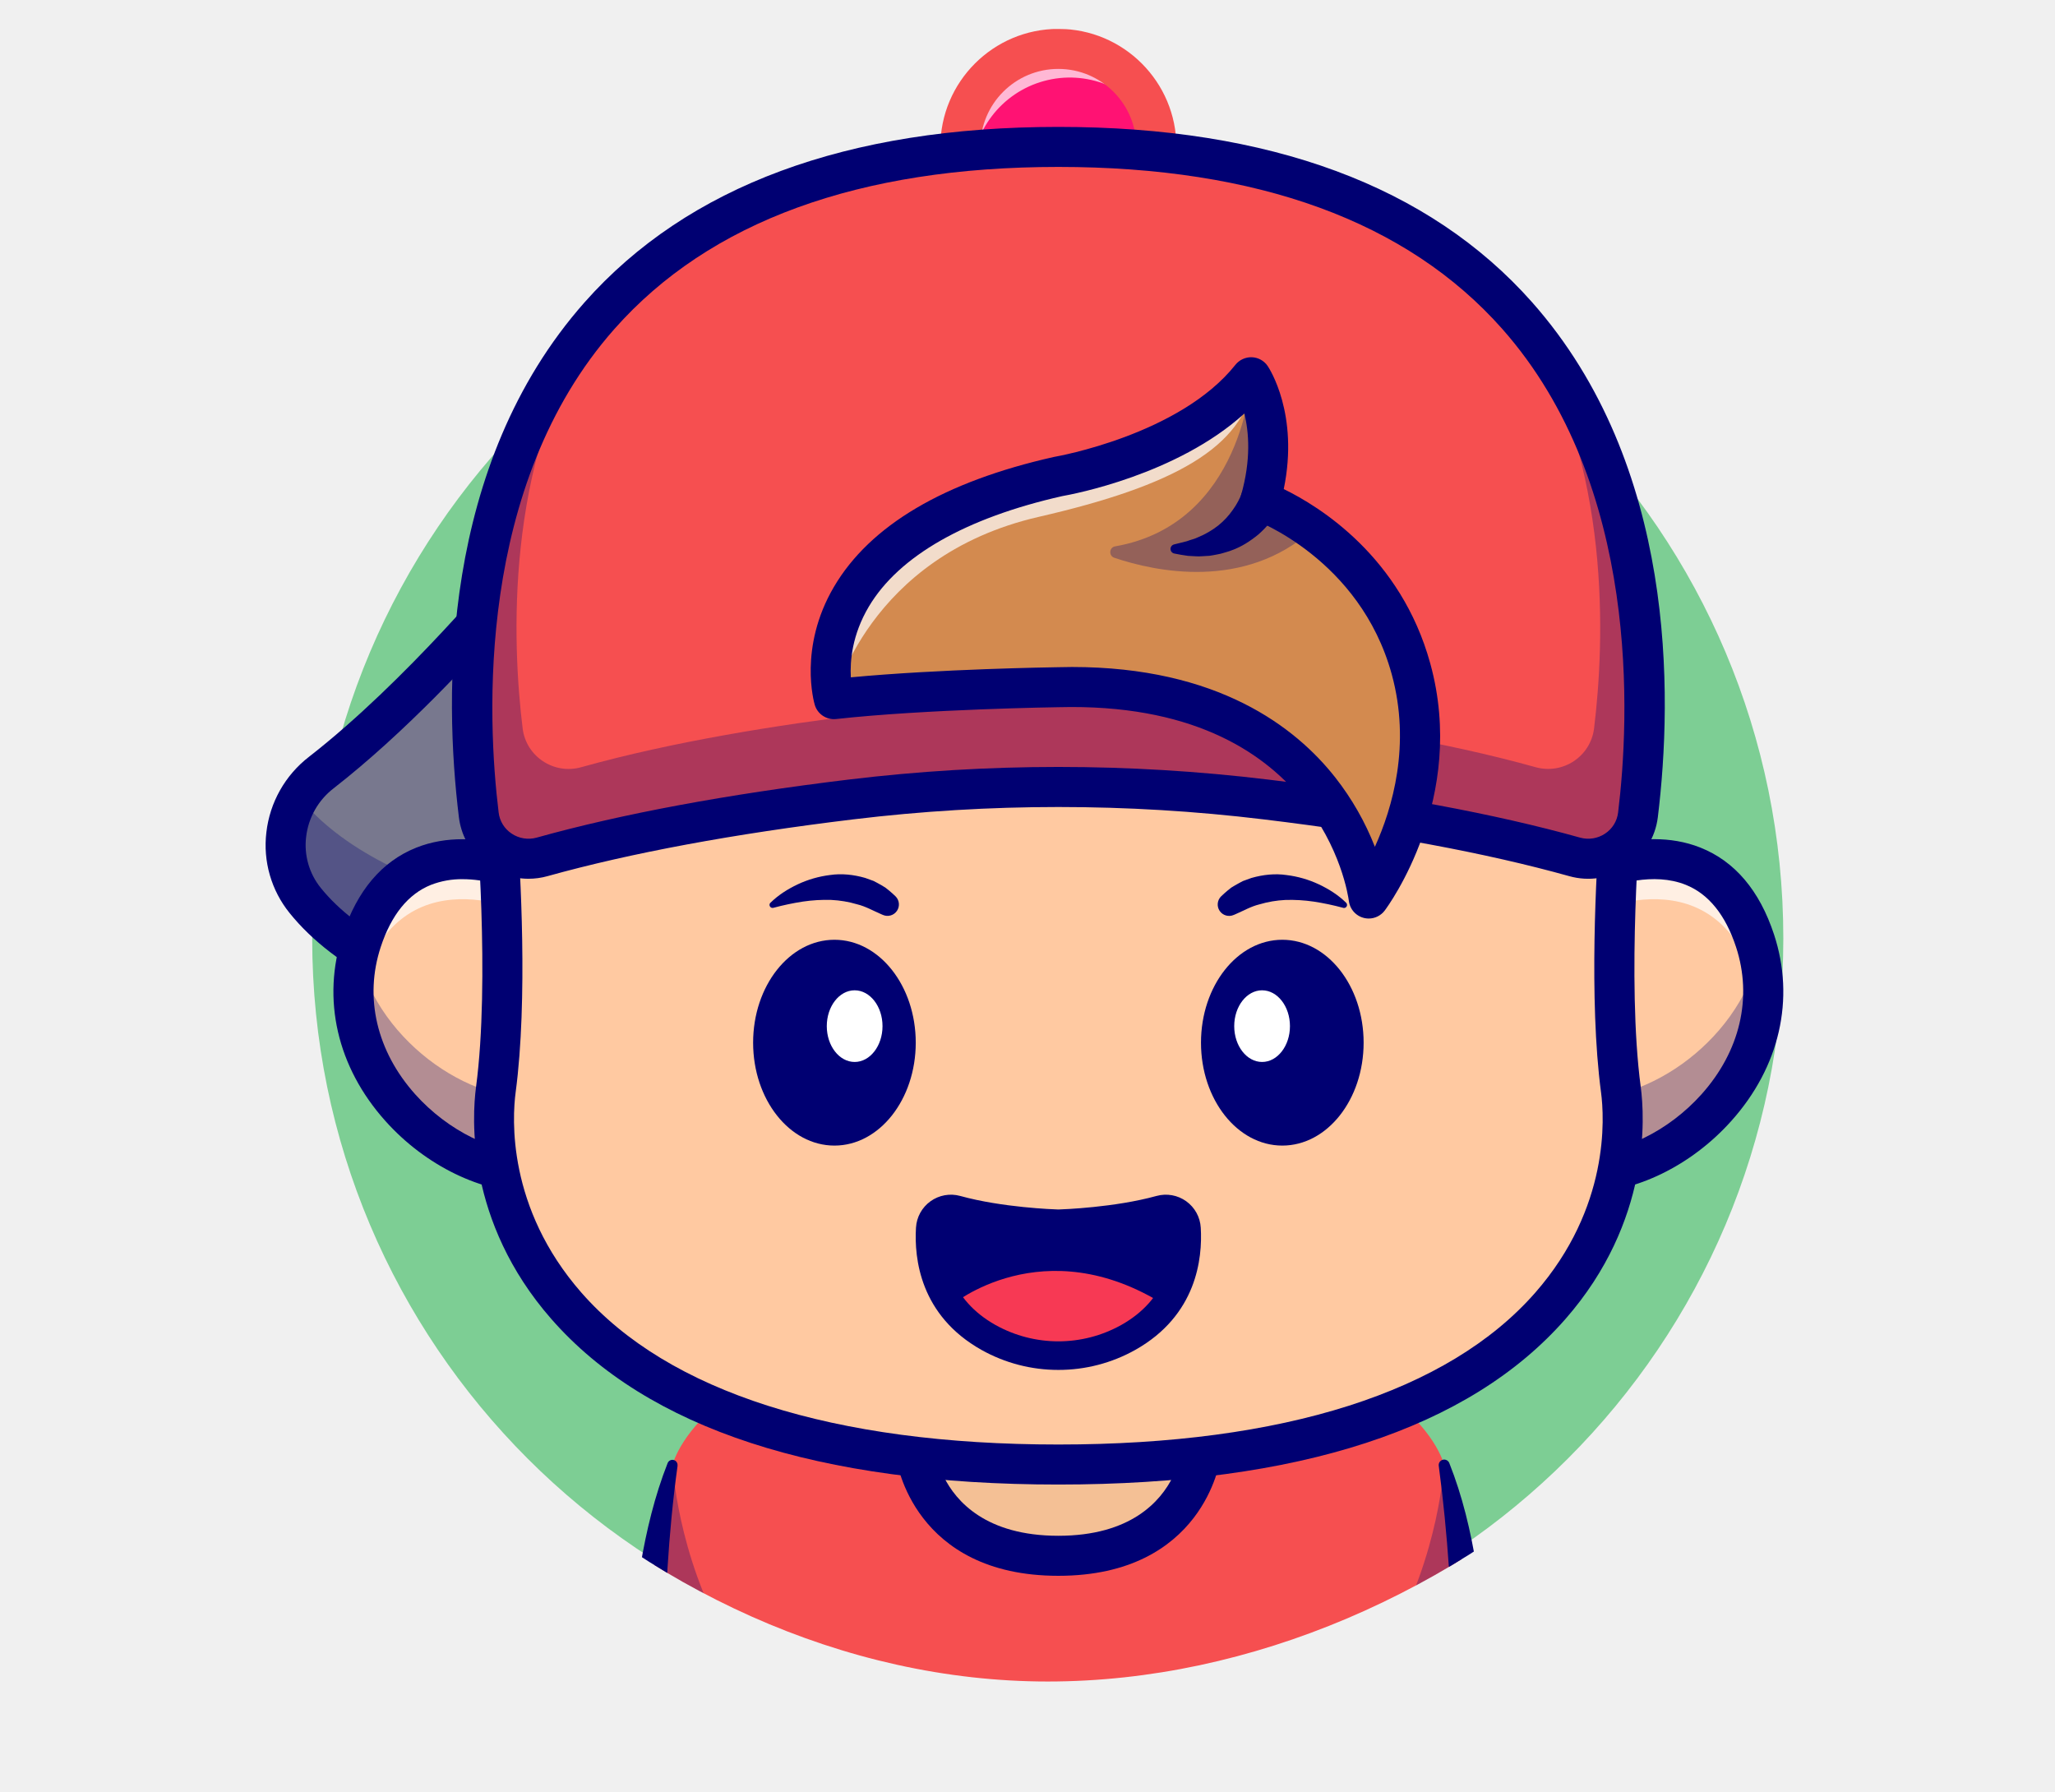
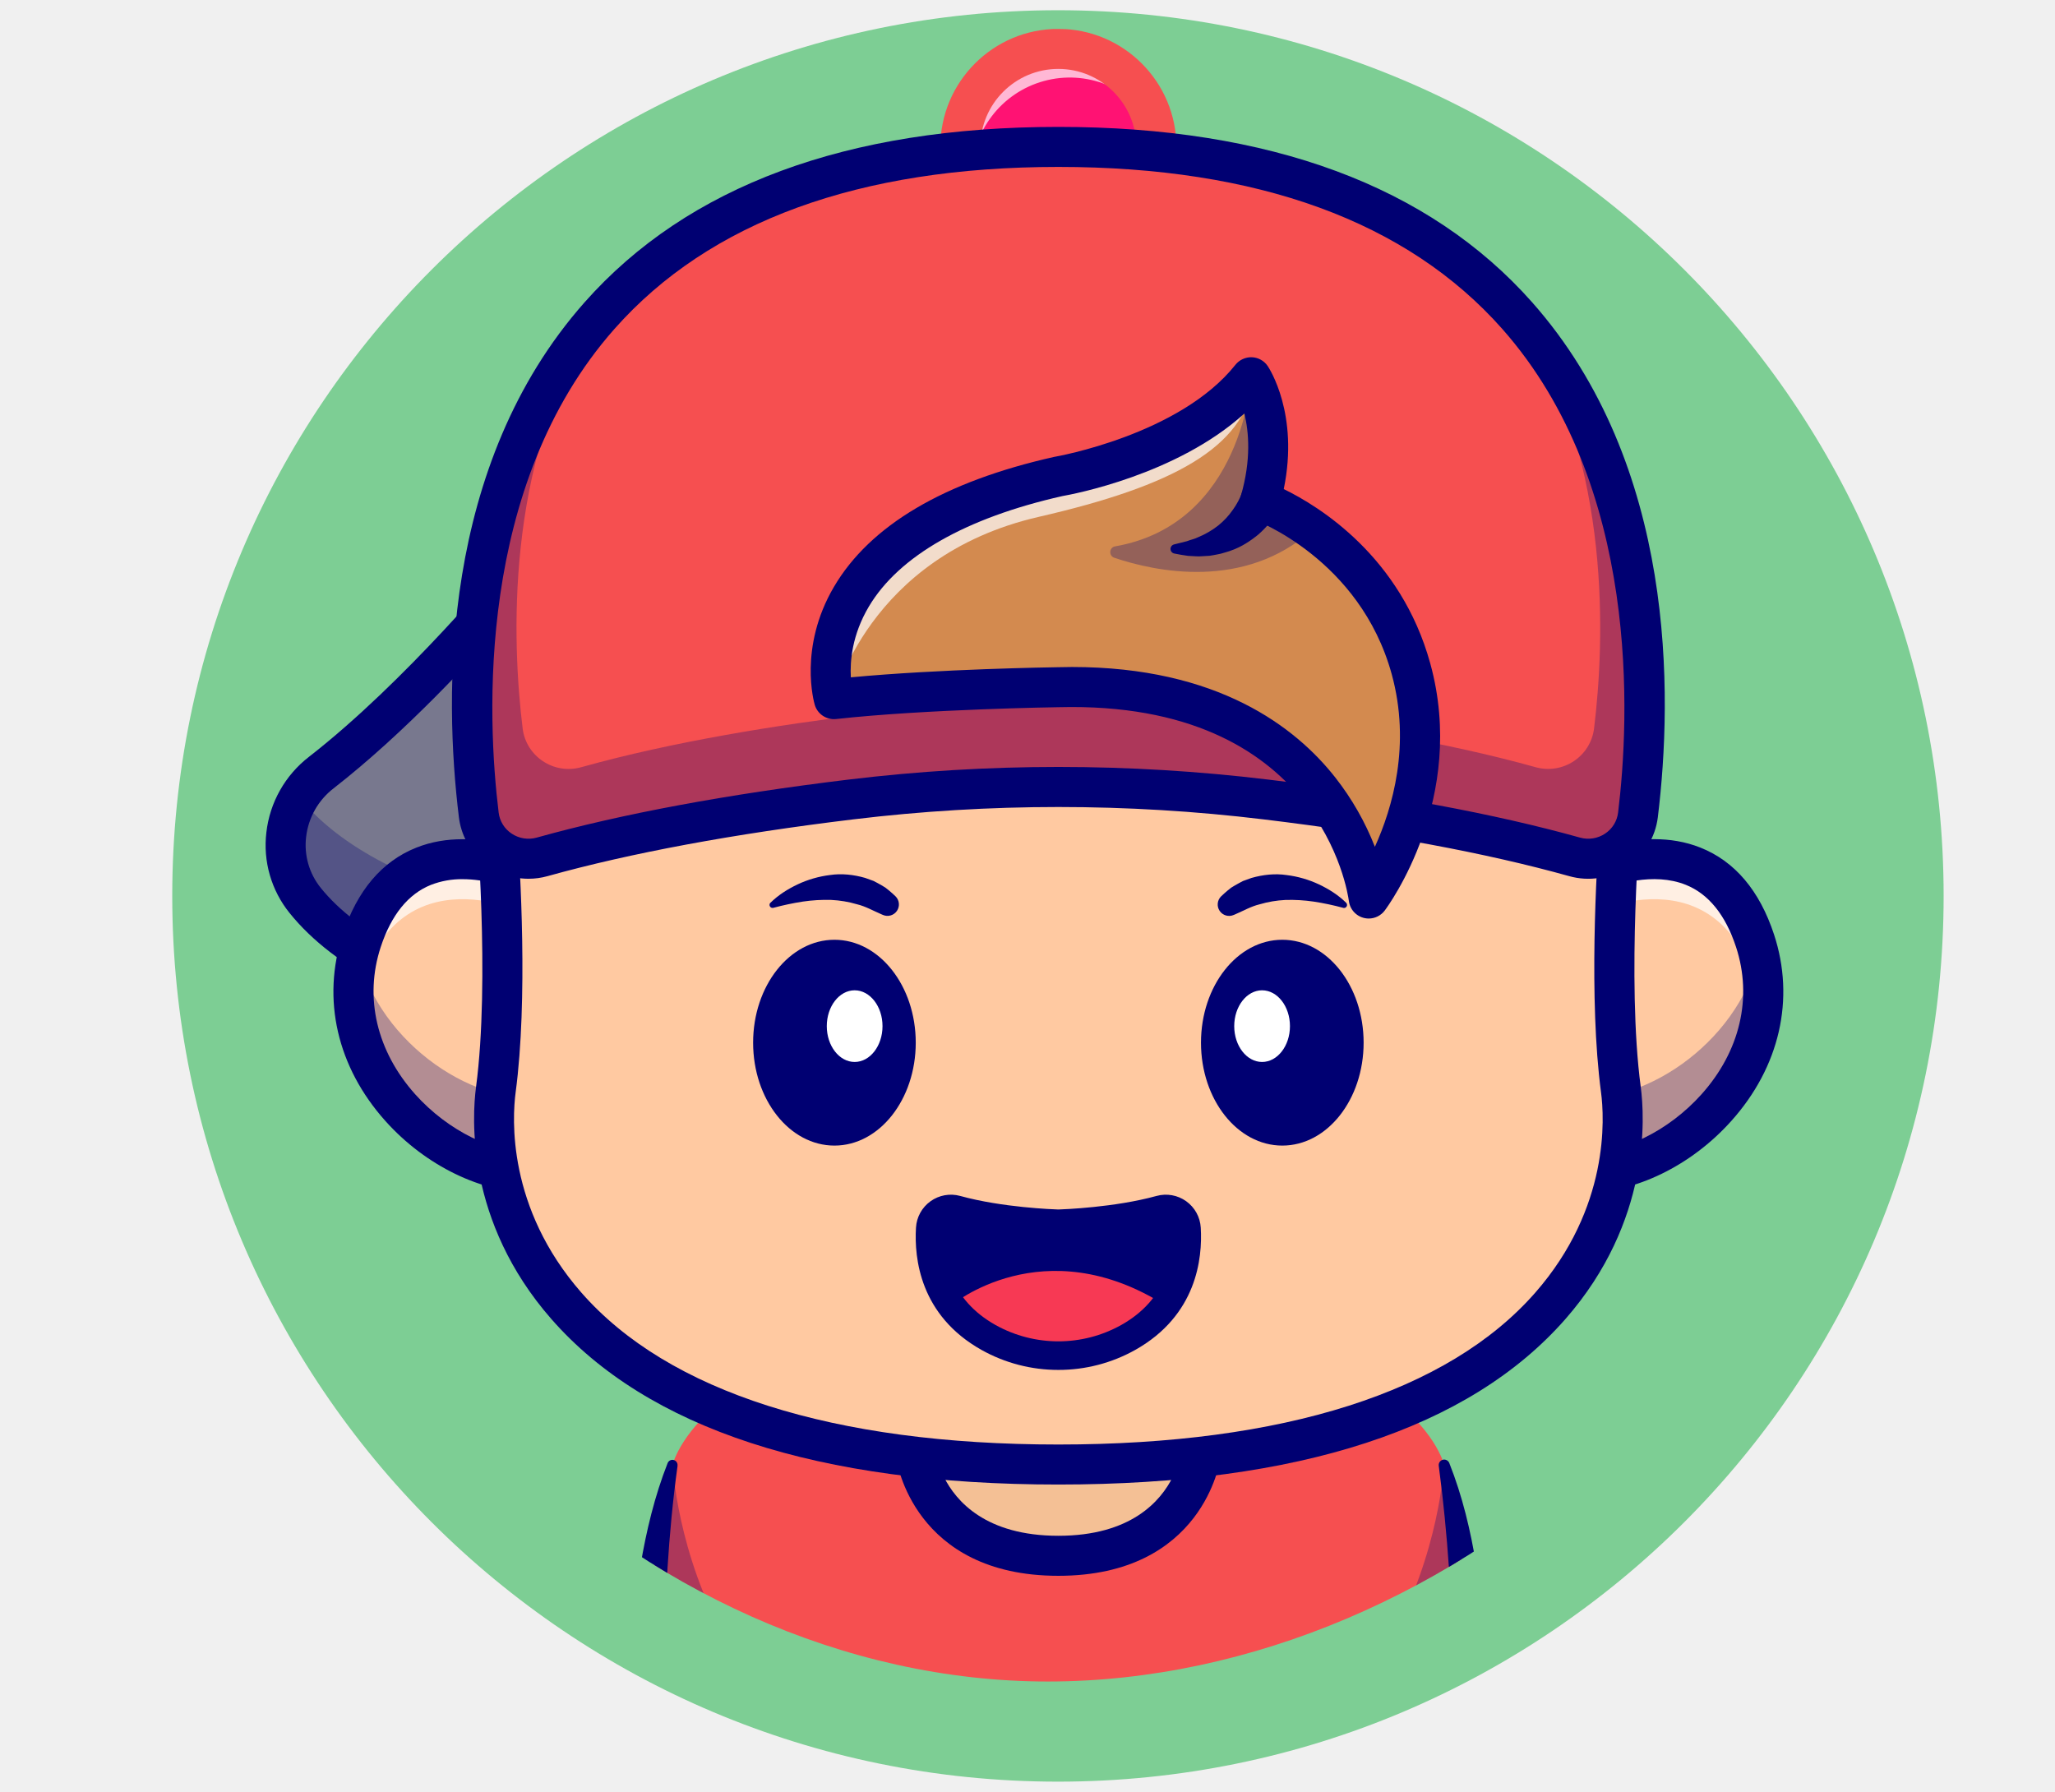
<svg xmlns="http://www.w3.org/2000/svg" id="Layer_1" data-name="Layer 1" viewBox="0 0 2496.42 2176.75">
  <defs>
    <style>.cls-1{fill:none;}.cls-2{fill:#7dce94;}.cls-3{clip-path:url(#clip-path);}.cls-4{fill:#f64f50;}.cls-5{opacity:0.3;}.cls-6{fill:#000072;}.cls-7{fill:#f4c095;}.cls-8{fill:#78788e;}.cls-9{fill:#ffc9a1;}.cls-10{opacity:0.7;}.cls-11{fill:#fff;}.cls-12{fill:#f73954;}.cls-13{fill:#ff1273;}.cls-14{fill:#d38a4f;}</style>
    <clipPath id="clip-path">
      <path class="cls-1" d="M2267.22,1053.55c0,554.37-500.9,989.11-994.4,989.11S303.16,1593.25,303.16,1038.88c0-394,278.14-734.92,572.17-899.25C995.05,72.72,1130,35.09,1272.82,35.09c179.61,0,346.84,59.53,486.91,162C2004.53,376.12,2267.22,700.94,2267.22,1053.55Z" />
    </clipPath>
  </defs>
-   <circle class="cls-2" cx="1272.82" cy="1140.03" r="893.56" />
+   <circle class="cls-2" cx="1285.19" cy="1088.37" r="1075.94" />
  <g class="cls-3">
    <path class="cls-4" d="M1754.23,2281.36s-187,71.4-468.59,71.4-468.52-71.4-468.52-71.4c-62.09-245.58-10.35-463-1.32-497.48.21-.69.35-1.32.49-1.87s.34-1.19.48-1.81a1,1,0,0,0,.14-.42c.07-.21.14-.48.21-.69,0,0,42.37-176.41,468.52-176.41s468.59,176.41,468.59,176.41S1821.94,2013.49,1754.23,2281.36Z" />
    <g class="cls-5">
      <path class="cls-6" d="M1755.48,1783.88c-.14-.62-.35-1.25-.49-1.87a15.65,15.65,0,0,1-.48-1.81,1,1,0,0,1-.14-.42c-.07-.21-.14-.48-.21-.69,0,0-20,430.81-468.52,430.81s-468.52-430.81-468.52-430.81c-.07.21-.14.48-.21.69a1,1,0,0,1-.14.42c-.14.62-.28,1.18-.48,1.81s-.35,1.25-.49,1.87c-9,34.52-60.77,251.9,1.32,497.48,0,0,187,71.4,468.52,71.4s468.52-71.4,468.52-71.4C1816.25,2035.78,1764.51,1818.4,1755.48,1783.88Z" />
    </g>
    <path class="cls-7" d="M1285.67,1769.88h172.42s-15.62,120.06-172.42,120.06-172.41-120.06-172.41-120.06Z" />
    <path class="cls-6" d="M1285.67,1914.25c-176.11,0-196.33-139.82-196.52-141.24a24.31,24.31,0,0,1,24.11-27.44h344.83a24.31,24.31,0,0,1,24.1,27.44C1482,1774.43,1461.78,1914.25,1285.67,1914.25Zm-139-120.06c14.55,29.3,50.81,71.44,139,71.44s124.4-42.09,139-71.44Z" />
    <path class="cls-6" d="M823.08,1780.8c-5.72,41.41-9.65,83.25-12.23,124.81s-3.78,83.17-2.77,124.63l.11,15.55.72,15.52c.55,10.35.81,20.71,1.59,31,1.93,20.62,3.24,41.28,6.41,61.71,4.87,41.08,13.93,81.38,23.22,121.49l-14.56-16.38c17.08,6.12,36.22,11.82,54.73,16.95,18.73,5.09,37.59,9.91,56.63,14.06q57,12.89,115.05,21.44a1669.27,1669.27,0,0,0,233.66,16.88,1658.05,1658.05,0,0,0,233.62-17.2q57.95-8.61,115-21.64c19-4.23,37.86-9,56.56-14.2,18.49-5.17,37.61-10.91,54.63-17.06l0,0-15.08,17,6.71-30.13c2.34-10,4.77-20,6.34-30.22l5.43-30.44c1.92-10.13,3-20.41,4.51-30.61,5.84-40.88,8.63-82.24,9.83-123.68.12-10.36.65-20.74.51-31.12l-.28-31.16c-.78-20.76-1.69-41.55-3.16-62.33-2.87-41.51-6.89-83.31-12.41-124.72l-.05-.34a6.67,6.67,0,0,1,12.81-3.34c16,40.34,25.9,82.14,32.8,124.56a970.22,970.22,0,0,1,11.67,128.38l.51,16.16-.11,16.16c-.14,10.78,0,21.58-.49,32.35-1.33,21.54-2.07,43.15-4.7,64.62-3.64,43.13-12.32,85.73-22.2,127.92a23.79,23.79,0,0,1-14.73,16.83l-.35.13-.07,0c-20.27,7.4-39.17,13.05-58.86,18.66-9.76,2.7-19.52,5.42-29.34,7.82q-14.68,3.83-29.46,7.11-59.08,13.36-118.92,22a1727.48,1727.48,0,0,1-240.75,17.1,1717.8,1717.8,0,0,1-240.7-17.44q-59.78-8.8-118.84-22.23c-19.69-4.46-39.24-9.61-58.74-15.08-19.65-5.65-38.54-11.35-58.75-18.79l-.16-.05a23.13,23.13,0,0,1-14.4-16.33c-9.79-42.19-18-84.79-22-127.83-2.73-21.45-3.56-43-5-64.54-.53-10.77-.52-21.55-.81-32.32l-.31-16.15.3-16.16c.29-21.53,1.82-43,3.39-64.45,2.44-21.38,4.6-42.75,8.45-63.91,7.19-42.37,17.14-84.13,33-124.47a6.25,6.25,0,0,1,12,3.13Z" />
    <path class="cls-8" d="M631.38,697.86s-119.43,146-241,240.59c-48.42,37.68-58.1,107.62-19.61,155.4,40.28,50,120.71,105.14,280,140.35C650.72,1234.2,718.44,1047.6,631.38,697.86Z" />
    <g class="cls-5">
      <path class="cls-6" d="M668.82,905.71c.15,133.79-25,203.48-25,203.48-159.29-35.22-239.72-90.34-280-140.35-.08-.1-.14-.21-.22-.3-23.44,38.27-22.58,88.38,7.17,125.31,40.28,50,120.71,105.14,280,140.35C650.72,1234.2,691.77,1121,668.82,905.71Z" />
    </g>
    <path class="cls-6" d="M650.74,1258.51a24.27,24.27,0,0,1-5.26-.57c-140.31-31-239.12-81.1-293.69-148.84a131,131,0,0,1-28.19-98,135.31,135.31,0,0,1,51.8-91.78c118-91.8,236-235.37,237.17-236.81A24.31,24.31,0,0,1,655,692c87.84,352.87,21.47,542.6,18.6,550.5A24.3,24.3,0,0,1,650.74,1258.51ZM618.66,750.22c-43.87,50-127.47,140.56-213.4,207.41a87.11,87.11,0,0,0-33.37,59,82.74,82.74,0,0,0,17.76,61.94c44,54.64,128.09,98.23,244,126.66C646.45,1151.83,672.4,996,618.66,750.22Z" />
    <path class="cls-9" d="M653.7,1066.94S493,979.88,439.39,1142.84s118.32,303.61,234.4,279.05Z" />
    <g class="cls-5">
      <path class="cls-6" d="M434.78,1159.23c-37.39,155.86,126.84,286.39,239,262.66l-5.06-89.45C579.72,1347.46,461.21,1269.14,434.78,1159.23Z" />
    </g>
    <g class="cls-10">
      <path class="cls-11" d="M439.39,1191.46c53.58-163,214.31-75.9,214.31-75.9l17.37,306.78c.9-.17,1.83-.26,2.72-.45l-20.09-355S493,979.88,439.39,1142.84A194.18,194.18,0,0,0,431,1229.2,201.12,201.12,0,0,1,439.39,1191.46Z" />
    </g>
    <path class="cls-6" d="M646.36,1449c-61,0-129.13-32.53-178.08-87.14-58.81-65.6-77.75-148.19-52-226.58,17.57-53.45,47.69-89,89.51-105.61,74.14-29.48,156,14.06,159.47,15.93a24.31,24.31,0,0,1,12.69,20l20.09,355a24.3,24.3,0,0,1-19.24,25.15A156.57,156.57,0,0,1,646.36,1449ZM562,1068a103,103,0,0,0-38.42,6.9c-27.7,11.09-48.25,36.5-61.08,75.54-20.2,61.42-4.89,126.64,42,179,39.95,44.56,96.35,71.91,143.75,71l-18-317.47C615.71,1076.86,589.6,1068,562,1068Z" />
    <path class="cls-9" d="M1917.72,1066.94s160.73-87.06,214.3,75.9-118.31,303.61-234.39,279.05Z" />
    <g class="cls-5">
      <path class="cls-6" d="M2136.64,1159.23c37.39,155.86-126.84,286.39-239,262.66l5.06-89.45C1991.7,1347.46,2110.21,1269.14,2136.64,1159.23Z" />
    </g>
    <g class="cls-10">
      <path class="cls-11" d="M2132,1191.46c-53.57-163-214.3-75.9-214.3-75.9l-17.37,306.78c-.9-.17-1.83-.26-2.72-.45l20.09-355s160.73-87.06,214.3,75.9a193.89,193.89,0,0,1,8.42,86.36A200.34,200.34,0,0,0,2132,1191.46Z" />
    </g>
    <path class="cls-6" d="M1925.06,1449a156.74,156.74,0,0,1-32.47-3.3,24.32,24.32,0,0,1-19.24-25.15l20.1-355a24.29,24.29,0,0,1,12.69-20c3.45-1.87,85.31-45.41,159.47-15.93,41.82,16.63,71.93,52.16,89.5,105.61,25.78,78.39,6.83,161-52,226.58C2054.19,1416.44,1986.09,1449,1925.06,1449Zm-1.87-48.61c47.41,1,103.8-26.4,143.75-71,46.88-52.31,62.19-117.53,42-179-12.83-39-33.38-64.45-61.08-75.54-39.32-15.75-85.38-.83-106.69,8Z" />
    <path class="cls-9" d="M1285.71,892.82c461.85,0,683.35,91.53,683.35,91.53s-17.86,205.37,0,339.32-56.3,455.4-683.35,455.4-701.21-321.46-683.35-455.4,0-339.32,0-339.32S823.86,892.82,1285.71,892.82Z" />
    <ellipse class="cls-6" cx="1013.67" cy="1266.62" rx="98.78" ry="125.01" />
    <ellipse class="cls-11" cx="1038.23" cy="1246.52" rx="36.46" ry="46.14" />
    <path class="cls-6" d="M1038.23,1295.26c-21.54,0-39.06-21.86-39.06-48.73s17.52-48.75,39.06-48.75,39.06,21.87,39.06,48.75S1059.76,1295.26,1038.23,1295.26Zm0-92.27c-18.67,0-33.85,19.53-33.85,43.54s15.18,43.52,33.85,43.52,33.85-19.52,33.85-43.52S1056.89,1203,1038.23,1203Z" />
    <ellipse class="cls-6" cx="1557.75" cy="1266.62" rx="98.78" ry="125.01" />
    <ellipse class="cls-11" cx="1533.19" cy="1246.52" rx="36.46" ry="46.14" />
    <path class="cls-6" d="M1533.19,1295.26c-21.54,0-39.06-21.86-39.06-48.73s17.52-48.75,39.06-48.75,39.06,21.87,39.06,48.75S1554.73,1295.26,1533.19,1295.26Zm0-92.27c-18.66,0-33.85,19.53-33.85,43.54s15.19,43.52,33.85,43.52,33.85-19.52,33.85-43.52S1551.86,1203,1533.19,1203Z" />
    <path class="cls-6" d="M936,1096.6c9.65-9.47,20.86-16.5,33-22.3a129.7,129.7,0,0,1,39.38-11.35c13.92-2.09,28.66-.5,42.63,3.52l10.3,3.73c3.28,1.6,6.43,3.48,9.61,5.23,1.59.89,3.16,1.8,4.66,2.81l4.24,3.38c2.76,2.33,5.49,4.66,8,7.14a13.89,13.89,0,0,1-15.17,22.71l-2-.86c-10.24-4.41-19.17-9.62-29.42-12.08a133.87,133.87,0,0,0-31.51-5.33,195.08,195.08,0,0,0-34.26,2,328.6,328.6,0,0,0-35.7,7.53l-.28.07a3.71,3.71,0,0,1-3.55-6.24Z" />
    <path class="cls-6" d="M1631.54,1102.77a327.94,327.94,0,0,0-35.69-7.53,195.2,195.2,0,0,0-34.27-2,134,134,0,0,0-31.51,5.33c-10.24,2.46-19.17,7.67-29.41,12.08l-2,.84a13.88,13.88,0,0,1-15.19-22.69c2.54-2.48,5.28-4.81,8-7.14l4.24-3.38c1.5-1,3.07-1.92,4.65-2.81,3.19-1.75,6.34-3.63,9.62-5.23l10.3-3.73c14-4,28.7-5.61,42.63-3.52a129.78,129.78,0,0,1,39.38,11.35c12.16,5.8,23.37,12.83,33,22.3a3.71,3.71,0,0,1-3.54,6.24Z" />
    <path class="cls-6" d="M1415.86,1585.74h-.07c-10.49,14.23-25.07,27.71-45.14,39a174.06,174.06,0,0,1-169.88,0c-20.07-11.25-34.66-24.73-45.21-39-23.69-32-27-68.21-25.49-93.35a25.15,25.15,0,0,1,31.74-22.85c56,15.42,123.9,17.09,123.9,17.09s67.92-1.67,123.9-17.09a25.15,25.15,0,0,1,31.74,22.85C1442.88,1517.53,1439.54,1553.72,1415.86,1585.74Z" />
    <path class="cls-12" d="M1415.79,1585.74c-10.49,14.23-25.07,27.71-45.14,39a174.06,174.06,0,0,1-169.88,0c-20.07-11.25-34.66-24.73-45.21-39C1155.56,1585.74,1267.17,1491.56,1415.79,1585.74Z" />
    <path class="cls-6" d="M1285.71,1664.14a190.69,190.69,0,0,1-93.47-24.33c-74.47-41.89-81.77-111-79.5-148.47a42.51,42.51,0,0,1,53.7-38.54c51,14.1,113.52,16.29,119.27,16.46,5.72-.18,68.32-2.39,119.26-16.46a42.51,42.51,0,0,1,53.71,38.54c2.27,37.46-5,106.58-79.51,148.47A190.63,190.63,0,0,1,1285.71,1664.14ZM1155.11,1486a7.64,7.64,0,0,0-4.41,1.43,7.86,7.86,0,0,0-3.3,6c-2.18,35.87,6.79,85.12,61.87,116.11a156.83,156.83,0,0,0,152.88,0h0c55.08-31,64-80.24,61.86-116.11a7.86,7.86,0,0,0-3.29-6,7.54,7.54,0,0,0-6.51-1.14c-57.36,15.84-125.22,17.64-128.08,17.71h-.84c-2.86-.07-70.73-1.87-128.09-17.71A7.61,7.61,0,0,0,1155.11,1486Z" />
    <path class="cls-6" d="M1285.71,1803.38c-291.9,0-499.17-67.68-616-201.16-103.87-118.63-96.24-245.66-91.42-281.77,17.3-129.69,0-332-.12-334a24.31,24.31,0,0,1,14.93-24.57c9.23-3.81,231.27-93.37,692.64-93.37s683.41,89.56,692.63,93.37a24.31,24.31,0,0,1,14.94,24.57c-.18,2-17.42,204.31-.12,334,4.81,36.11,12.45,163.14-91.42,281.77C1784.87,1735.7,1577.61,1803.38,1285.71,1803.38ZM628,1000.88c4,54.15,13.46,213.14-1.59,326-4.13,31-10.58,140.08,79.81,243.32,105.71,120.74,306.08,184.56,579.45,184.56s473.73-63.82,579.45-184.56c90.39-103.24,83.94-212.35,79.81-243.32-15-112.86-5.55-271.85-1.59-326-58.82-20-276.11-83.75-657.67-83.75S686.89,980.85,628,1000.88Z" />
    <circle class="cls-13" cx="1285.71" cy="178.46" r="119.06" />
    <g class="cls-10">
      <path class="cls-11" d="M1180.54,213.19a119,119,0,0,1,221.26-60.84,119,119,0,1,0-218.3,87A119.47,119.47,0,0,1,1180.54,213.19Z" />
    </g>
    <path class="cls-4" d="M1285.71,321.83c-79.06,0-143.37-64.32-143.37-143.37s64.31-143.37,143.37-143.37,143.37,64.32,143.37,143.37S1364.76,321.83,1285.71,321.83Zm0-238.12a94.75,94.75,0,1,0,94.75,94.75A94.85,94.85,0,0,0,1285.71,83.71Z" />
    <path class="cls-4" d="M1285.71,178.46c738.9,0,729.75,601.62,704.1,811.4-4.53,37-41,61.08-76.93,51.06-120.67-33.69-259.15-55.72-375.23-69.78a2096.24,2096.24,0,0,0-503.88,0c-116.08,14.06-254.56,36.09-375.24,69.78-35.91,10-72.4-14-76.92-51.06C556,780.08,546.81,178.46,1285.71,178.46Z" />
    <g class="cls-5">
      <path class="cls-6" d="M1852.7,394.55c105,172,96.69,384.72,83.79,490.21-4.18,34.21-37.9,56.46-71.1,47.19-111.54-31.14-239.53-51.5-346.82-64.49a1937,1937,0,0,0-465.72,0C945.56,880.45,817.57,900.81,706,932c-33.2,9.27-66.92-13-71.1-47.19C622,779.27,613.68,566.57,718.72,394.55,556.47,588.6,566,862,581.61,989.86c4.52,37,41,61.08,76.92,51.06,120.68-33.69,259.16-55.72,375.24-69.78a2096.24,2096.24,0,0,1,503.88,0c116.08,14.06,254.56,36.09,375.23,69.78,35.92,10,72.4-14,76.93-51.06C2005.44,862,2014.94,588.6,1852.7,394.55Z" />
    </g>
    <path class="cls-6" d="M642,1067.49a85.09,85.09,0,0,1-84.53-74.68C539.3,844.13,535,565.16,710.14,367.25c125.16-141.4,318.81-213.1,575.57-213.1s450.41,71.7,575.57,213.1c175.18,197.91,170.83,476.88,152.65,625.56a85.15,85.15,0,0,1-107.58,71.52c-101-28.2-226-51.43-371.62-69a2074.53,2074.53,0,0,0-498,0c-145.59,17.62-270.63,40.85-371.62,69A85.71,85.71,0,0,1,642,1067.49Zm643.7-864.72c-242.23,0-423.63,66.18-539.17,196.7C577.92,590,591.9,873.75,605.74,986.91a35.73,35.73,0,0,0,15.88,25.78A36.78,36.78,0,0,0,652,1017.5c103.36-28.85,230.83-52.57,378.86-70.49a2123.08,2123.08,0,0,1,509.72,0c148,17.92,275.49,41.64,378.85,70.49a36.88,36.88,0,0,0,30.38-4.81,35.73,35.73,0,0,0,15.88-25.78c13.84-113.16,27.82-396.93-140.81-587.44C1709.34,269,1527.94,202.77,1285.71,202.77Z" />
    <path class="cls-14" d="M1662.76,1091.52s-33-265.65-377-256.76c0,0-161,2.22-272.6,14.51,0,0-34.31-115.5,99.32-202.8v-.07c40.49-26.39,96.4-50.28,173.28-67.57,0,0,159.74-26.81,234.12-120.57,0,0,1.25,1.88,3.12,5.42,8.55,16.18,30,67.78,8.06,144.53,0,0,140.64,50.21,183.08,204.25S1662.76,1091.52,1662.76,1091.52Z" />
    <g class="cls-5">
      <path class="cls-6" d="M1519.86,458.25s-9.32,178.22-165.28,205.47c-7.27,1.27-7.91,11.49-.92,13.85,49.8,16.77,157.92,40.14,240.86-34.09L1531,608.19S1552.6,544.57,1519.86,458.25Z" />
    </g>
    <g class="cls-10">
      <path class="cls-11" d="M1523,463.68c-12.22,80-97.12,126.52-261.3,164.23-207.87,47.78-248.54,221.36-248.54,221.36s-34.31-115.5,99.32-202.8v-.07c40.49-26.39,96.4-50.28,173.28-67.57,0,0,159.74-26.81,234.12-120.57C1519.83,458.26,1521.08,460.14,1523,463.68Z" />
    </g>
    <path class="cls-6" d="M1553.7,616.93c-.66,1.59-1,2.31-1.48,3.2s-.87,1.71-1.31,2.46c-.89,1.55-1.79,3.07-2.73,4.45a94,94,0,0,1-5.83,8.14,123.07,123.07,0,0,1-13.56,14c-10,8.19-20.81,15.18-32.64,19.35-2.86,1.2-5.92,1.91-8.84,2.85a58.4,58.4,0,0,1-8.88,2.18c-3,.54-5.92,1.19-8.88,1.58l-8.91.54a53.4,53.4,0,0,1-8.76.05c-2.91-.14-5.78-.25-8.64-.48-5.69-.69-11.28-1.78-16.74-2.85a5.66,5.66,0,0,1-.41-11l.72-.2c5.12-1.4,10.15-2.31,15-3.75,4.76-1.86,9.62-2.74,14-5a102.11,102.11,0,0,0,24.09-14.07,89.77,89.77,0,0,0,17.7-19,82.82,82.82,0,0,0,6.56-10.53c.82-1.85,1.88-3.56,2.58-5.32.43-.89.75-1.73,1-2.54a11.55,11.55,0,0,0,.43-1.11c.12-.31.29-.78.12-.43a24.31,24.31,0,0,1,45.36,17.48Z" />
    <path class="cls-6" d="M1662.73,1115.81a24.32,24.32,0,0,1-24.12-21.32c-1.29-9.87-35.27-243.49-352.27-235.41h-.3c-1.59,0-161.12,2.36-270.27,14.37a24.29,24.29,0,0,1-26-17.24c-.83-2.8-19.94-69.57,23.19-143.13,43.86-74.8,133.82-128,267.37-158,.44-.09.88-.18,1.32-.25,1.49-.26,151.53-26.51,219.13-111.69a24.64,24.64,0,0,1,20-9.18A24.31,24.31,0,0,1,1540,444.65c1.69,2.49,38.36,58.25,19.51,149.47,43.14,21,142.26,82.08,178,211.88,45.06,163.65-51.21,294.59-55.33,300.08A24.31,24.31,0,0,1,1662.73,1115.81ZM1302.28,810.25c176.73,0,271.42,72.55,320.07,134.53a332.92,332.92,0,0,1,47.87,83.89c21.36-47.11,44-124.06,20.42-209.76-38.61-140.23-166.51-187.37-167.8-187.83a24.29,24.29,0,0,1-15.19-29.56c12.36-43.27,9.48-76.95,4-99.17-82.19,74.61-209.08,98.19-221.18,100.3-117.18,26.45-198.39,72.77-234.87,134-20.58,34.52-23.1,66.55-22,86.16,108.08-10.14,243.7-12.18,251.62-12.3Q1293.88,810.25,1302.28,810.25Zm-16.57,24.53h0Z" />
  </g>
</svg>
